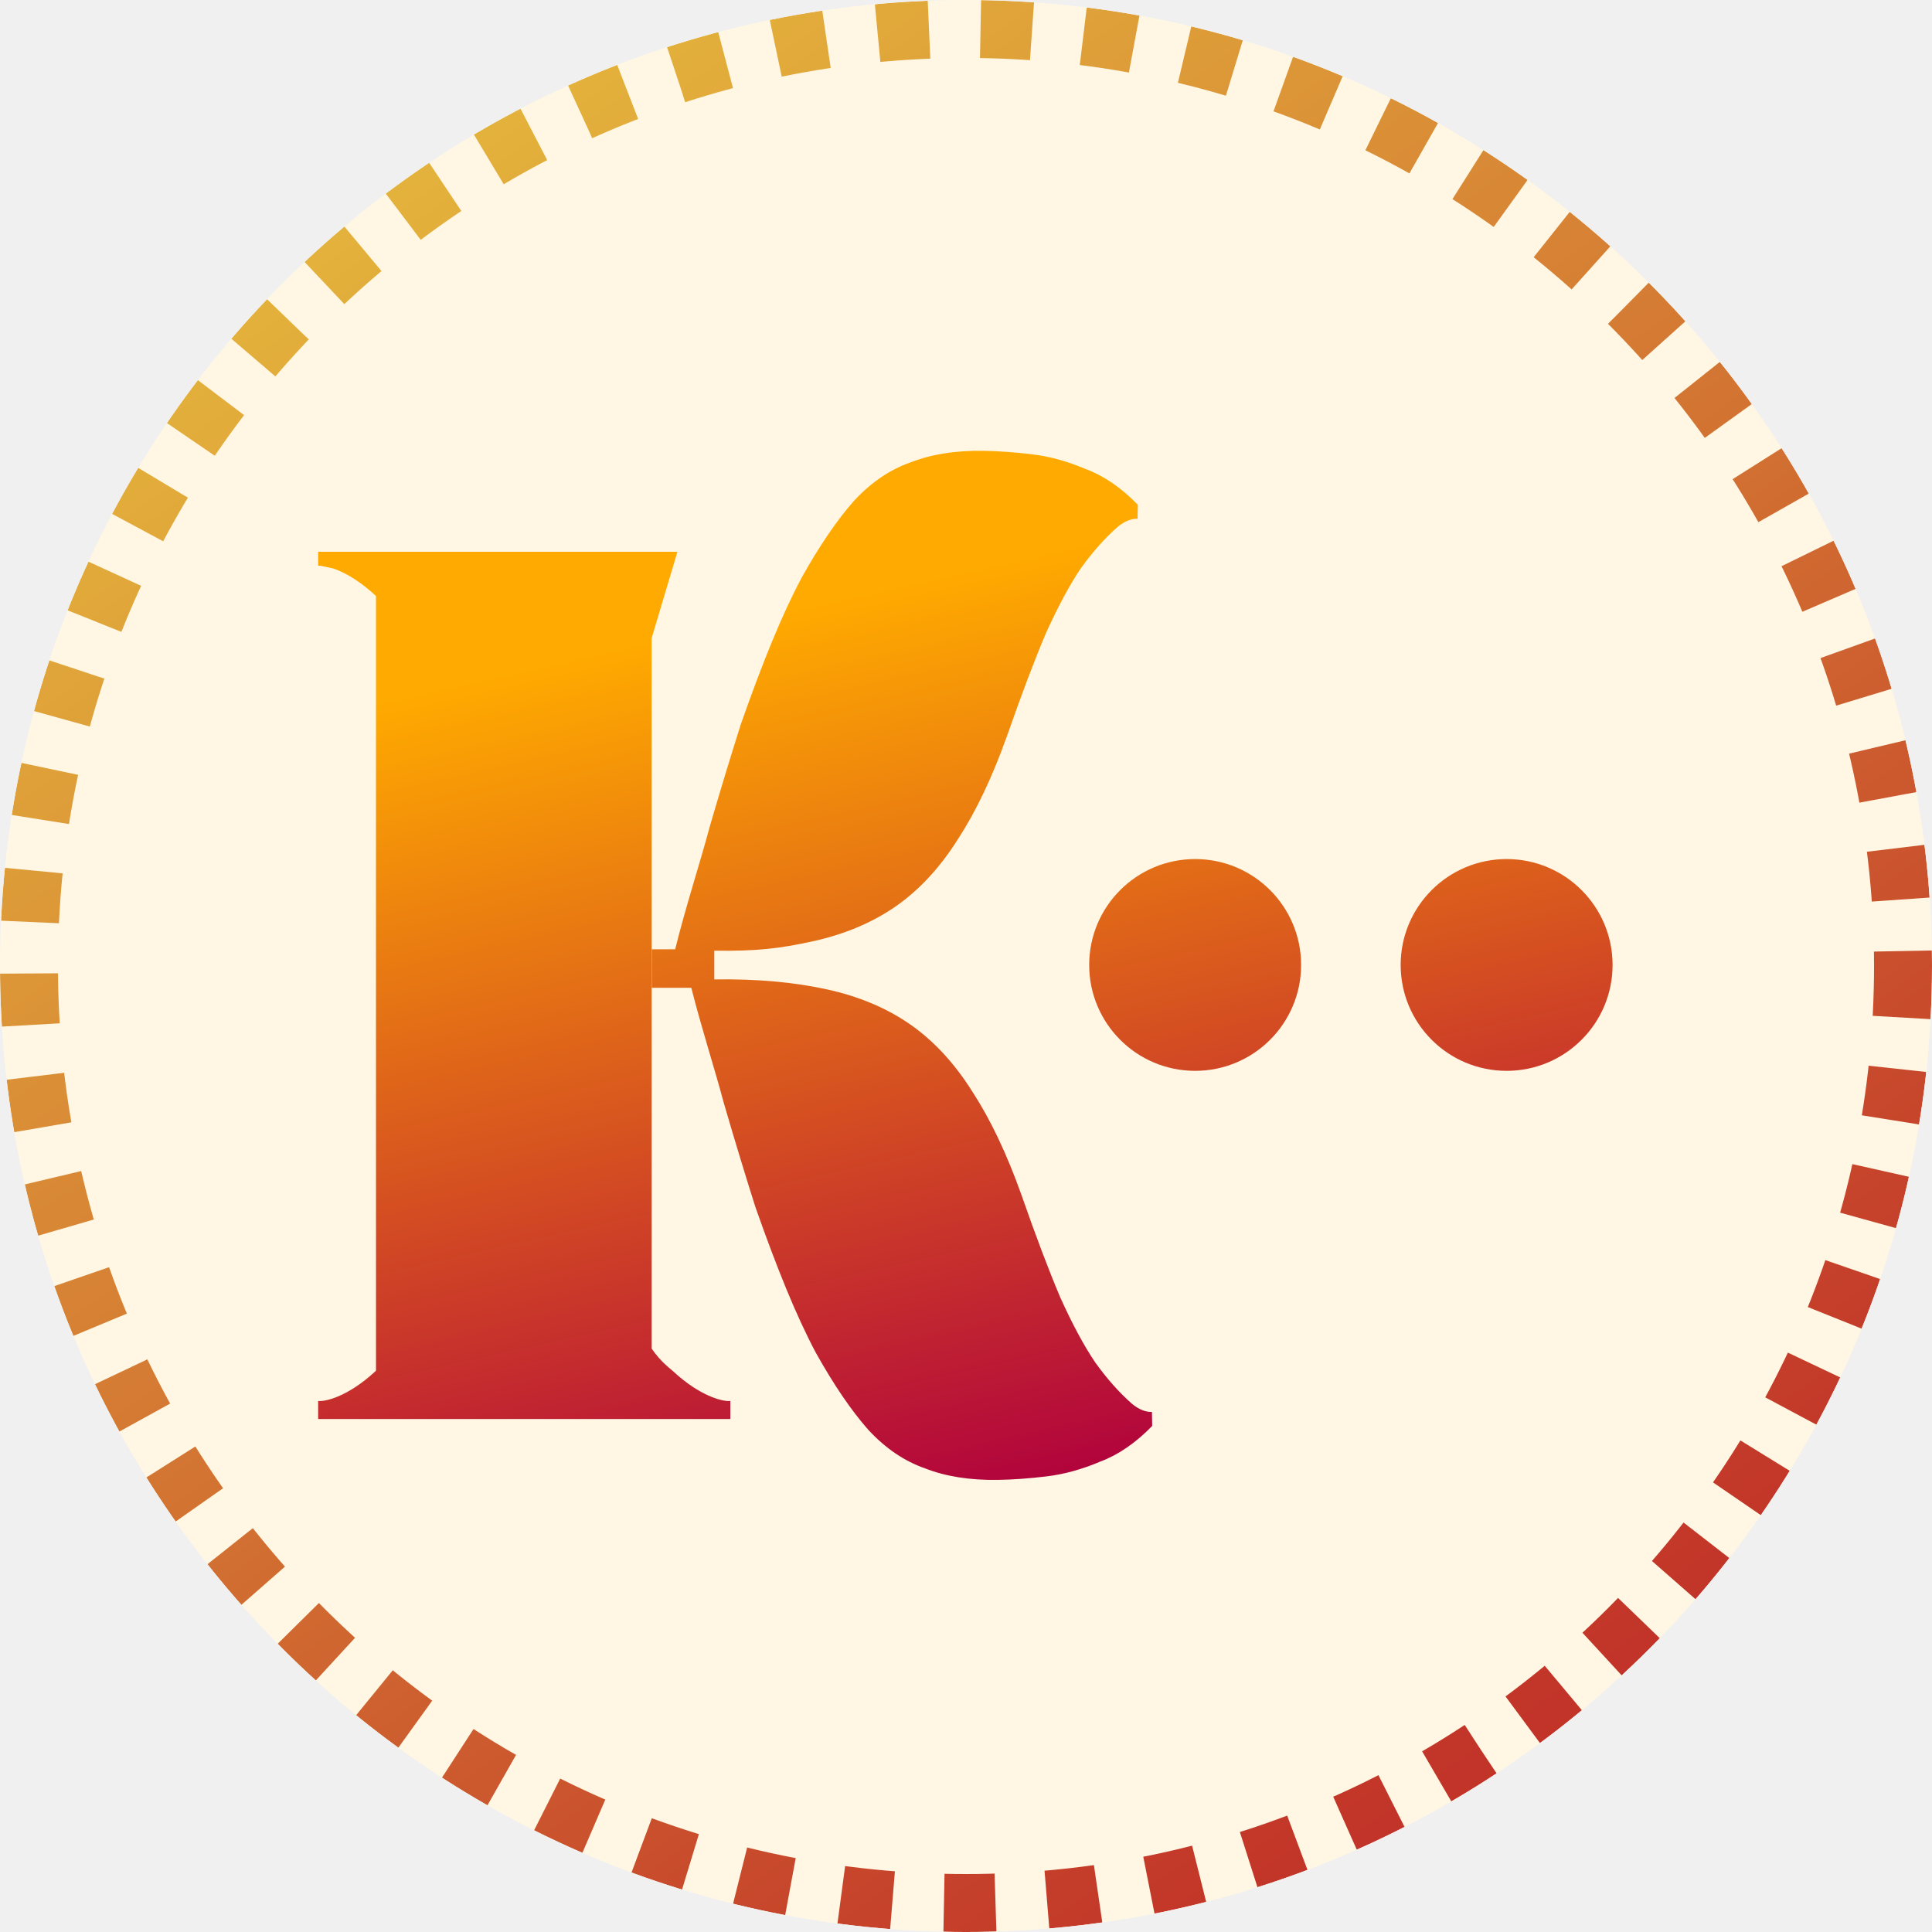
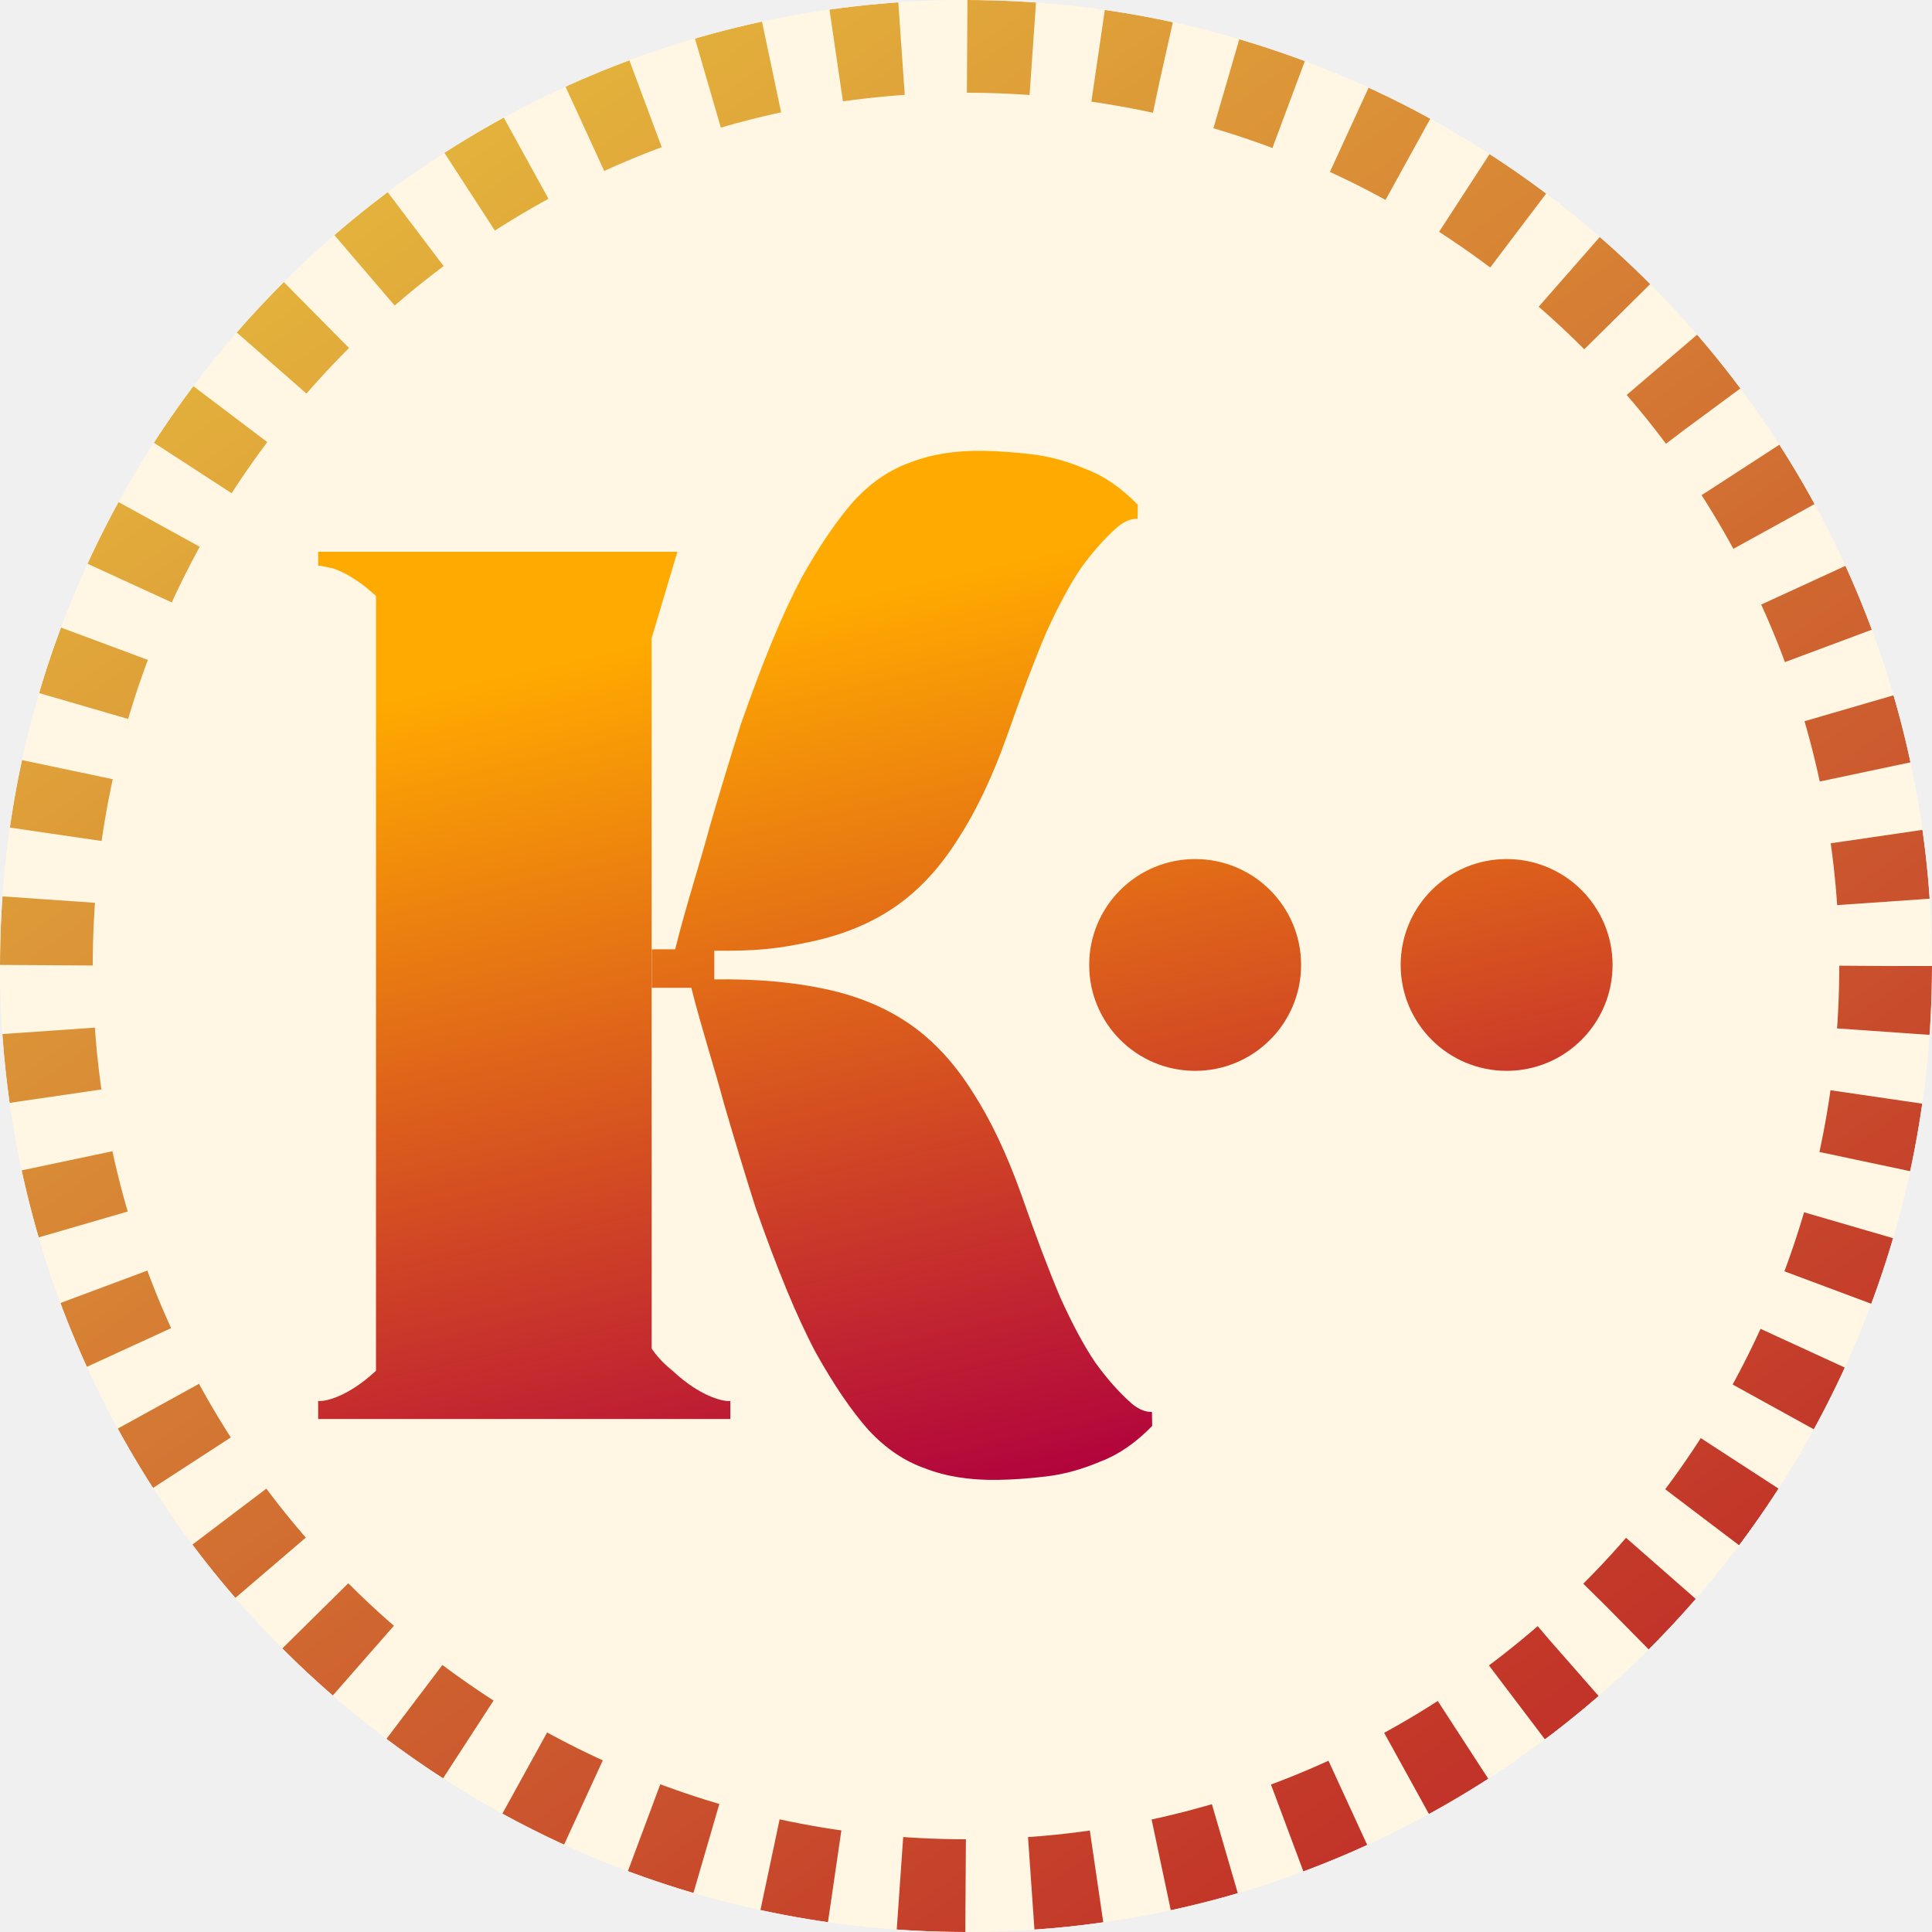
<svg xmlns="http://www.w3.org/2000/svg" width="1500" height="1500" viewBox="0 0 1500 1500" fill="none">
  <g clip-path="url(#clip0_8_36)">
    <mask id="mask0_8_36" style="mask-type:alpha" maskUnits="userSpaceOnUse" x="0" y="0" width="1500" height="1500">
      <circle cx="750" cy="750" r="750" fill="#D9D9D9" />
    </mask>
    <g mask="url(#mask0_8_36)">
      <circle cx="740.469" cy="778.595" r="1010.37" fill="#FFF7E3" />
-       <circle cx="750" cy="750" r="727.5" stroke="url(#paint0_linear_8_36)" stroke-width="45" stroke-dasharray="40 40" />
+       <circle cx="750" cy="750" r="714" stroke="url(#paint0_linear_8_36)" stroke-width="72" stroke-dasharray="51 51" />
      <path d="M707.016 358.966C722.995 352.691 741.758 349.709 763.299 350.022C775.203 350.195 787.946 351.104 801.526 352.747C815.108 354.391 828.938 358.208 843.015 364.197C857.104 369.464 870.56 378.699 883.384 391.9L883.207 402.744C878.105 402.67 872.968 404.765 867.795 409.028C858.016 417.563 848.486 428.271 839.203 441.151C830.486 454.04 821.419 470.902 812.006 491.734C803.159 512.576 793.084 539.185 781.78 571.56C770.488 603.212 757.861 629.783 743.901 651.273C729.928 673.486 713.764 690.967 695.411 703.716C677.058 716.465 655.362 725.549 630.325 730.97C605.288 736.39 588.006 738.587 554.561 738.101V760.406C588.007 759.92 616.454 762.608 641.491 768.028C666.528 773.449 688.224 782.536 706.578 795.285C724.931 808.033 741.094 825.515 755.066 847.728C769.027 869.217 781.652 895.788 792.944 927.44C804.248 959.815 814.324 986.424 823.171 1007.27C832.585 1028.1 841.65 1044.96 850.366 1057.85C859.649 1070.73 869.182 1081.44 878.961 1089.97C884.134 1094.24 889.272 1096.33 894.374 1096.25L894.551 1107.1C881.726 1120.3 868.269 1129.54 854.18 1134.8C840.103 1140.79 826.273 1144.61 812.692 1146.25C799.111 1147.9 786.367 1148.8 774.463 1148.98C752.922 1149.29 734.162 1146.31 718.183 1140.03C702.216 1134.48 687.595 1124.57 674.32 1110.3C661.033 1095.31 647.378 1075.26 633.358 1050.16C625.752 1035.81 618.11 1019.28 610.433 1000.59C602.755 981.906 594.752 960.691 586.425 936.95C578.653 912.478 570.561 885.841 562.15 857.039C554.696 829.015 544.969 799.424 536.727 766.923H506.02V737.054H524.191C532.653 702.87 543.211 671.194 550.987 641.96C559.397 613.159 567.488 586.522 575.261 562.05C583.588 538.309 591.59 517.092 599.267 498.403C606.945 479.714 614.588 463.195 622.195 448.844C636.214 423.739 649.867 403.69 663.154 388.699C676.429 374.43 691.05 364.519 707.016 358.966Z" fill="url(#paint1_linear_8_36)" />
      <path d="M505.93 495.495V1047.01C513.158 1057.62 520.334 1062.48 522.461 1064.51L522.931 1064.96C533.195 1074.41 542.581 1080.17 550.119 1083.54C557.682 1086.92 563.335 1087.87 566.138 1087.75L567.039 1087.72V1101.71H247V1087.72L247.901 1087.75C250.704 1087.87 256.357 1086.92 263.92 1083.54C271.458 1080.17 280.844 1074.41 291.108 1064.96L291.578 1064.51C291.693 1064.4 291.806 1064.29 291.92 1064.18V462.784C291.806 462.672 291.693 462.561 291.578 462.451L291.108 462.008C280.844 452.554 271.459 446.789 263.92 443.421C262.117 442.615 260.422 441.951 258.849 441.404L248.717 439.21C248.423 439.202 248.151 439.202 247.901 439.212L247 439.25V428.406H525.945L505.93 495.495Z" fill="url(#paint2_linear_8_36)" />
      <path d="M927.902 666.971C973.335 666.971 1010.17 703.779 1010.17 749.185C1010.17 794.591 973.335 831.399 927.902 831.399C882.47 831.399 845.639 794.591 845.639 749.185C845.639 703.779 882.47 666.971 927.902 666.971Z" fill="url(#paint3_linear_8_36)" />
      <path d="M1169.74 666.971C1215.17 666.971 1252 703.779 1252 749.185C1252 794.591 1215.17 831.399 1169.74 831.399C1124.3 831.399 1087.47 794.591 1087.47 749.185C1087.47 703.779 1124.3 666.971 1169.74 666.971Z" fill="url(#paint4_linear_8_36)" />
    </g>
  </g>
  <defs>
    <linearGradient id="paint0_linear_8_36" x1="285.5" y1="133.5" x2="1228.5" y2="1464" gradientUnits="userSpaceOnUse">
      <stop stop-color="#E4B43C" />
      <stop offset="1" stop-color="#BF2927" />
    </linearGradient>
    <linearGradient id="paint1_linear_8_36" x1="717.955" y1="450.152" x2="874.523" y2="1149.01" gradientUnits="userSpaceOnUse">
      <stop stop-color="#FFAA00" />
      <stop offset="1" stop-color="#B0003E" />
    </linearGradient>
    <linearGradient id="paint2_linear_8_36" x1="717.955" y1="450.152" x2="874.523" y2="1149.01" gradientUnits="userSpaceOnUse">
      <stop stop-color="#FFAA00" />
      <stop offset="1" stop-color="#B0003E" />
    </linearGradient>
    <linearGradient id="paint3_linear_8_36" x1="717.955" y1="450.152" x2="874.523" y2="1149.01" gradientUnits="userSpaceOnUse">
      <stop stop-color="#FFAA00" />
      <stop offset="1" stop-color="#B0003E" />
    </linearGradient>
    <linearGradient id="paint4_linear_8_36" x1="717.955" y1="450.152" x2="874.523" y2="1149.01" gradientUnits="userSpaceOnUse">
      <stop stop-color="#FFAA00" />
      <stop offset="1" stop-color="#B0003E" />
    </linearGradient>
    <clipPath id="clip0_8_36">
      <rect width="1500" height="1500" fill="white" />
    </clipPath>
  </defs>
</svg>
